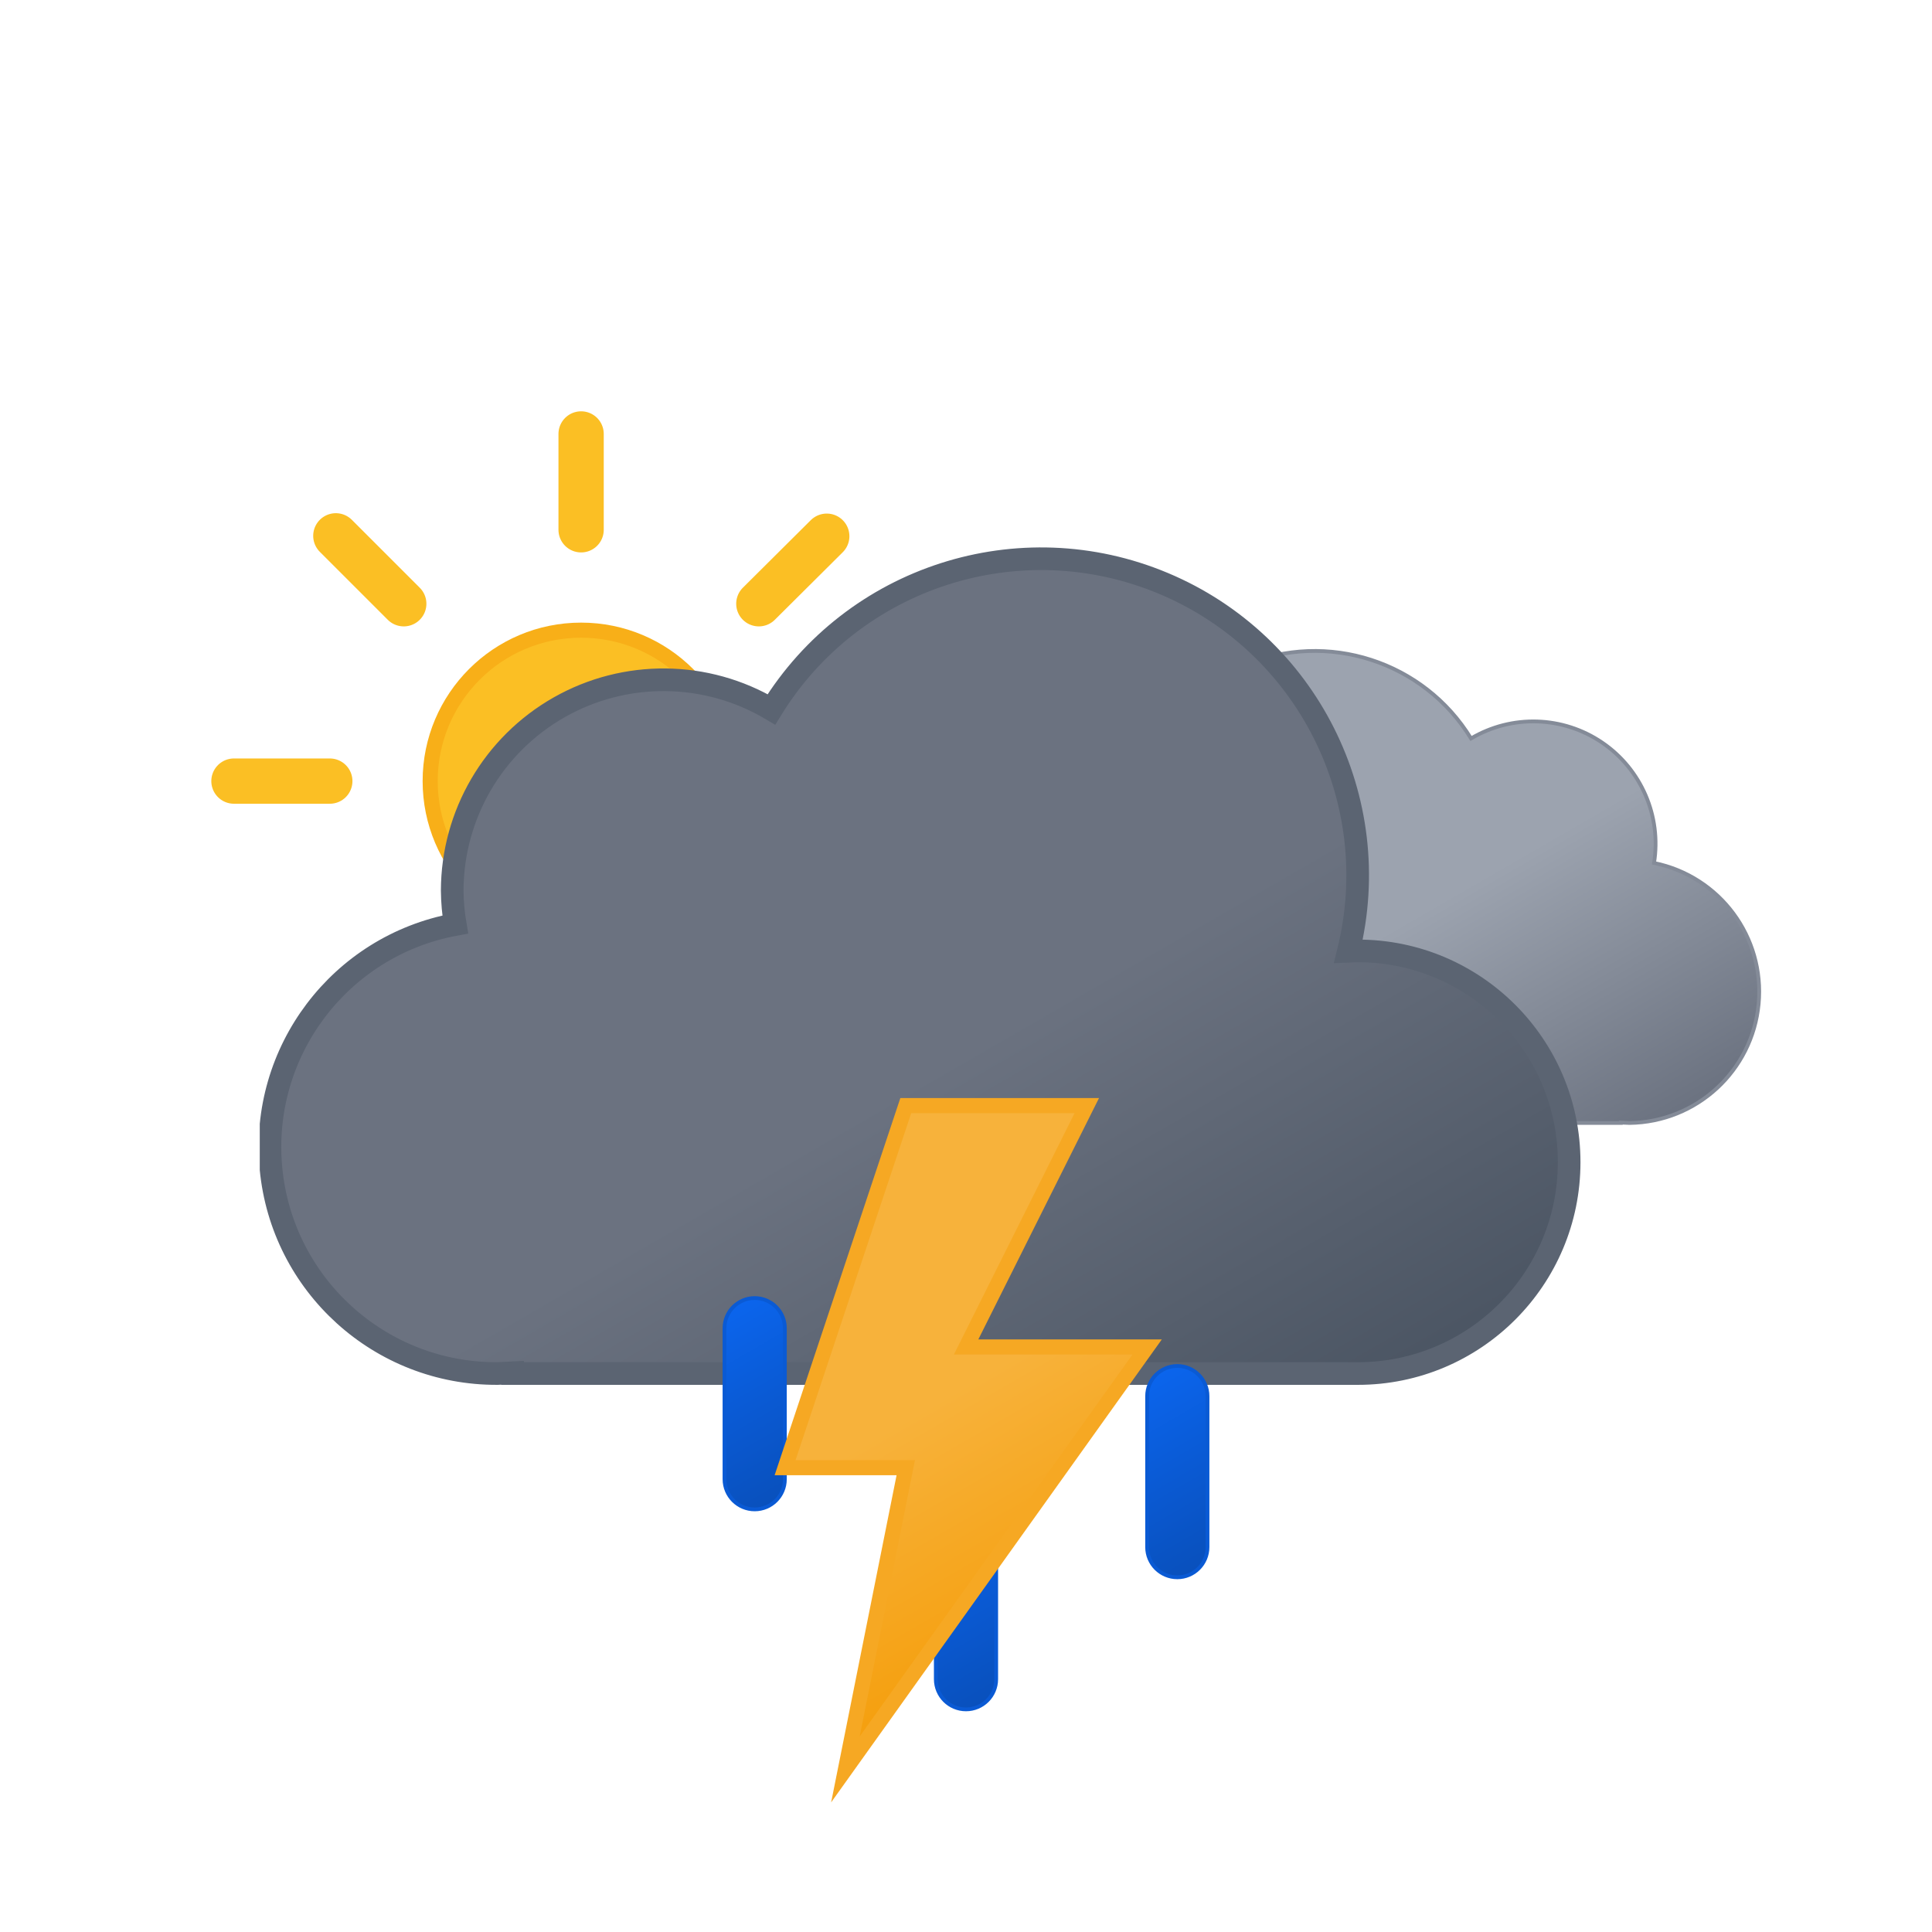
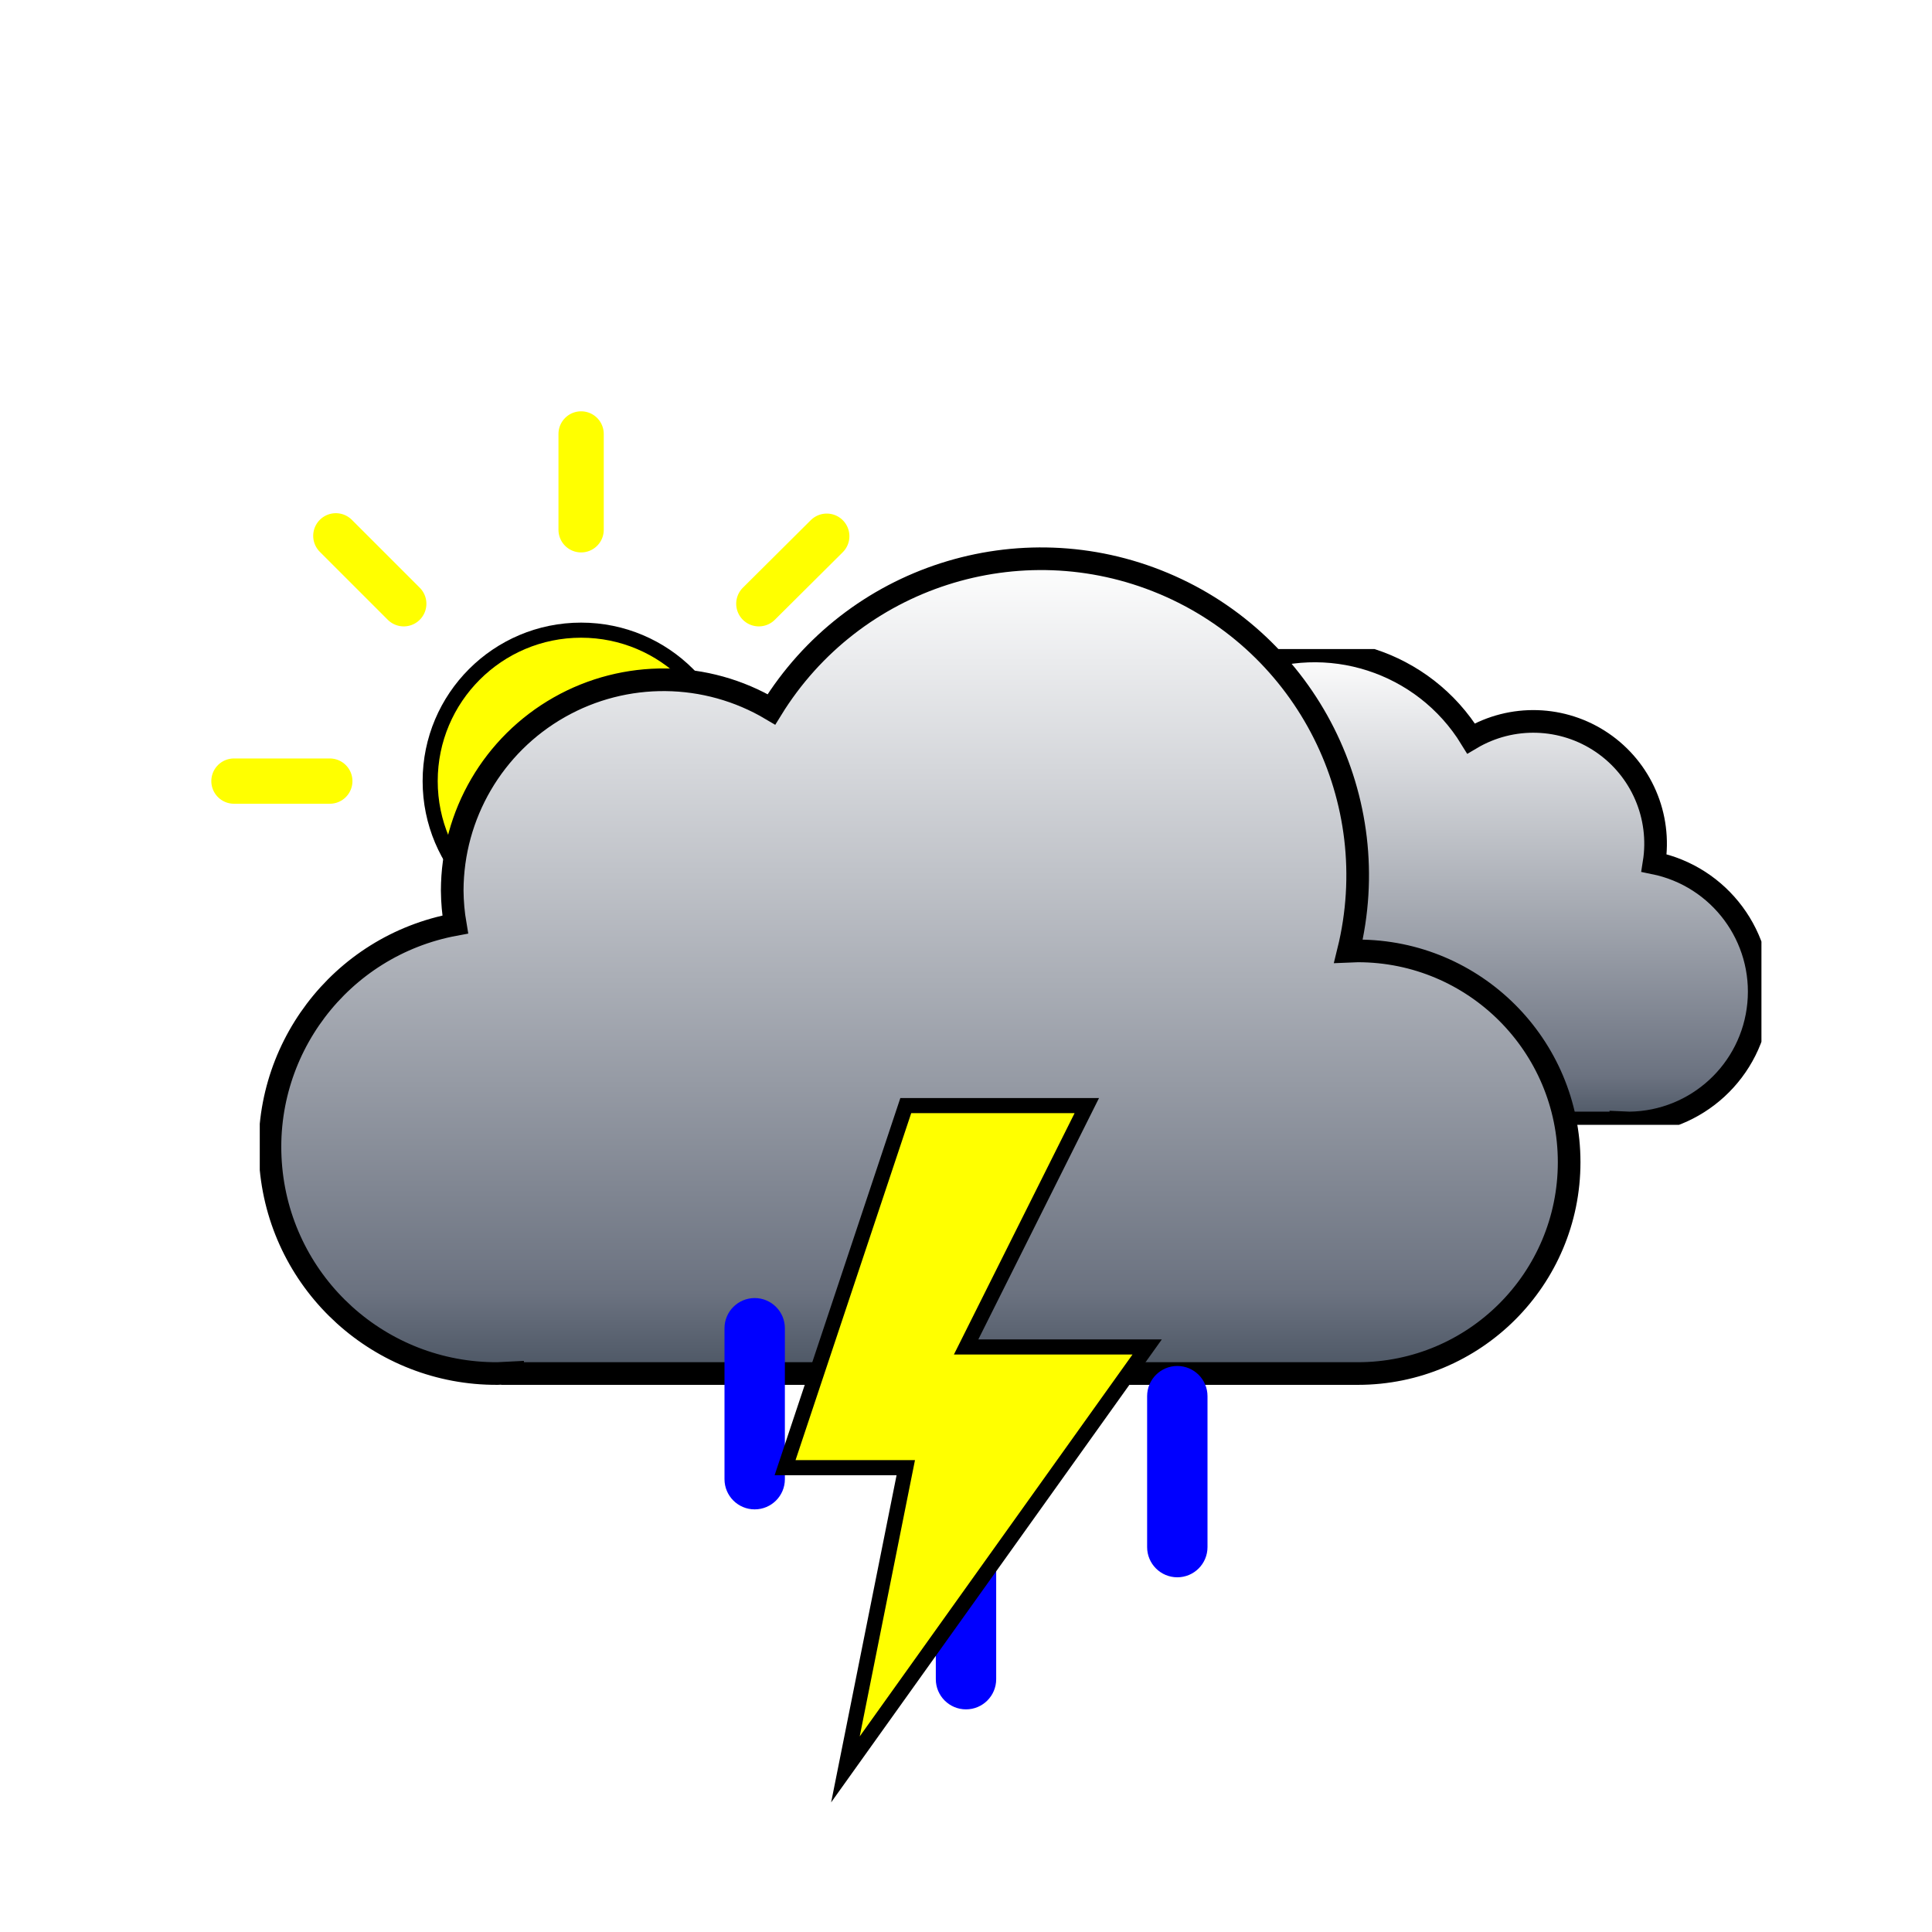
<svg xmlns="http://www.w3.org/2000/svg" xmlns:xlink="http://www.w3.org/1999/xlink" viewBox="0 0 512 512">
  <defs>
-     <linearGradient id="a" x1="52.7" x2="133.4" y1="9.6" y2="149.3" gradientUnits="userSpaceOnUse">
-       <stop offset="0" stop-color="#9ca3af" />
-       <stop offset=".5" stop-color="#9ca3af" />
-       <stop offset="1" stop-color="#6b7280" />
-     </linearGradient>
-     <linearGradient id="b" x1="99.5" x2="232.6" y1="30.7" y2="261.4" gradientUnits="userSpaceOnUse">
-       <stop offset="0" stop-color="#6b7280" />
-       <stop offset=".5" stop-color="#6b7280" />
+     <linearGradient id="cloudGradient" x1="0" y1="0" x2="0" y2="1" gradientUnits="objectBoundingBox">
+       <stop offset="0" stop-color="white" />
+       <stop offset=".9" stop-color="#6b7280" />
      <stop offset="1" stop-color="#4b5563" />
    </linearGradient>
-     <linearGradient id="c" x1="8.7" x2="80.9" y1="17.1" y2="142.1" gradientUnits="userSpaceOnUse">
-       <stop offset="0" stop-color="#f7b23b" />
-       <stop offset=".5" stop-color="#f7b23b" />
-       <stop offset="1" stop-color="#f59e0b" />
-     </linearGradient>
-     <linearGradient id="d" x1="1381.3" x2="1399.5" y1="-1144.7" y2="-1097.4" gradientTransform="rotate(-9 8002.567 8233.063)" gradientUnits="userSpaceOnUse">
-       <stop offset="0" stop-color="#0b65ed" />
-       <stop offset=".5" stop-color="#0a5ad4" />
-       <stop offset="1" stop-color="#0950bc" />
-     </linearGradient>
-     <linearGradient xlink:href="#d" id="e" x1="1428.4" x2="1446.6" y1="-1084.7" y2="-1037.4" gradientTransform="rotate(-9 8009.537 8233.037)" />
-     <linearGradient xlink:href="#d" id="f" x1="1489.3" x2="1507.5" y1="-1111.6" y2="-1064.3" gradientTransform="rotate(-9 8016.566 8233.078)" />
-     <linearGradient id="g" x1="78" x2="118" y1="63.4" y2="132.7" gradientUnits="userSpaceOnUse">
-       <stop offset="0" stop-color="#fbbf24" />
-       <stop offset=".5" stop-color="#fbbf24" />
-       <stop offset="1" stop-color="#f59e0b" />
-     </linearGradient>
    <symbol id="i" viewBox="0 0 196 196">
-       <circle cx="98" cy="98" r="40" fill="url(#g)" stroke="#f8af18" stroke-miterlimit="10" stroke-width="4" />
-       <path fill="none" stroke="#fbbf24" stroke-linecap="round" stroke-miterlimit="10" stroke-width="12" d="M98 31.4V6m0 184v-25.4M145.1 51l18-17.9M33 163l18-17.9M51 51 33 33m130.1 130.1-18-18M6 98h25.4M190 98h-25.4" />
+       <circle cx="98" cy="98" r="40" fill="yellow" stroke="black" stroke-miterlimit="10" stroke-width="4" />
+       <path fill="none" stroke="yellow" stroke-linecap="round" stroke-miterlimit="10" stroke-width="12" d="M98 31.4V6m0 184v-25.4M145.1 51l18-17.9M33 163l18-17.9M51 51 33 33m130.1 130.1-18-18M6 98h25.4M190 98h-25.4" />
    </symbol>
    <symbol id="k" viewBox="0 0 200.3 126.1">
-       <path fill="url(#a)" stroke="#848b98" stroke-miterlimit="10" d="M.5 93.2a32.4 32.4 0 0032.4 32.4h129.8v-.1l2.3.1a34.8 34.8 0 006.5-68.9 32.4 32.4 0 00-48.5-33 48.6 48.6 0 00-88.6 37.1h-1.5A32.4 32.4 0 00.5 93.1Z" />
+       <path fill="url(#cloudGradient)" stroke="black" stroke-miterlimit="10" stroke-width="6" d="M.5 93.2a32.4 32.4 0 0032.4 32.4h129.8v-.1l2.3.1a34.8 34.8 0 006.5-68.9 32.4 32.4 0 00-48.5-33 48.6 48.6 0 00-88.6 37.1h-1.5A32.4 32.4 0 00.5 93.1Z" />
    </symbol>
    <symbol id="l" viewBox="0 0 350 222">
-       <path fill="url(#b)" stroke="#5b6472" stroke-miterlimit="10" stroke-width="6" d="m291 107-2.5.1A83.9 83.9 0 00135.6 43 56 56 0 0051 91a56.6 56.6 0 00.8 9A60 60 0 0063 219l4-.2v.2h224a56 56 0 000-112Z" />
+       <path fill="url(#cloudGradient)" stroke="black" stroke-miterlimit="10" stroke-width="6" d="m291 107-2.5.1A83.9 83.9 0 00135.6 43 56 56 0 0051 91a56.6 56.6 0 00.8 9A60 60 0 0063 219l4-.2v.2h224a56 56 0 000-112Z" />
    </symbol>
    <symbol id="j" viewBox="0 0 398 222">
      <use xlink:href="#k" width="200.3" height="126.1" transform="translate(198 27)" />
      <use xlink:href="#l" width="350" height="222" />
    </symbol>
    <symbol id="h" viewBox="0 0 410.8 258">
      <use xlink:href="#i" width="196" height="196" />
      <use xlink:href="#j" width="398" height="222" transform="translate(12.84 36)" />
    </symbol>
    <symbol id="m" viewBox="0 0 129 110">
-       <path fill="url(#d)" stroke="#0a5ad4" stroke-miterlimit="10" d="M8.5 56.5a8 8 0 01-8-8v-40a8 8 0 0116 0v40a8 8 0 01-8 8Z" />
-       <path fill="url(#e)" stroke="#0a5ad4" stroke-miterlimit="10" d="M64.5 109.5a8 8 0 01-8-8v-40a8 8 0 0116 0v40a8 8 0 01-8 8Z" />
-       <path fill="url(#f)" stroke="#0a5ad4" stroke-miterlimit="10" d="M120.5 74.5a8 8 0 01-8-8v-40a8 8 0 0116 0v40a8 8 0 01-8 8Z" />
+       <path fill="blue" stroke-miterlimit="10" d="M8.5 56.5a8 8 0 01-8-8v-40a8 8 0 0116 0v40a8 8 0 01-8 8Z" />
+       <path fill="blue" stroke-miterlimit="10" d="M64.5 109.5a8 8 0 01-8-8v-40a8 8 0 0116 0v40a8 8 0 01-8 8Z" />
+       <path fill="blue" stroke-miterlimit="10" d="M120.5 74.5a8 8 0 01-8-8v-40a8 8 0 0116 0v40a8 8 0 01-8 8Z" />
    </symbol>
    <symbol id="n" viewBox="0 0 102.7 186.8">
-       <path fill="url(#c)" stroke="#f6a823" stroke-miterlimit="10" stroke-width="4" d="m34.8 2-32 96h32l-16 80 80-112h-48l32-64h-48z" />
+       <path fill="yellow" stroke="black" stroke-miterlimit="10" stroke-width="4" d="m34.8 2-32 96h32l-16 80 80-112h-48l32-64h-48z" />
    </symbol>
  </defs>
  <use xlink:href="#h" width="410.8" height="258" transform="translate(56 109)" />
  <use xlink:href="#m" width="129" height="110" transform="translate(191.5 343.5)" />
  <use xlink:href="#n" width="102.7" height="186.7" transform="translate(205.23 291)" />
</svg>
